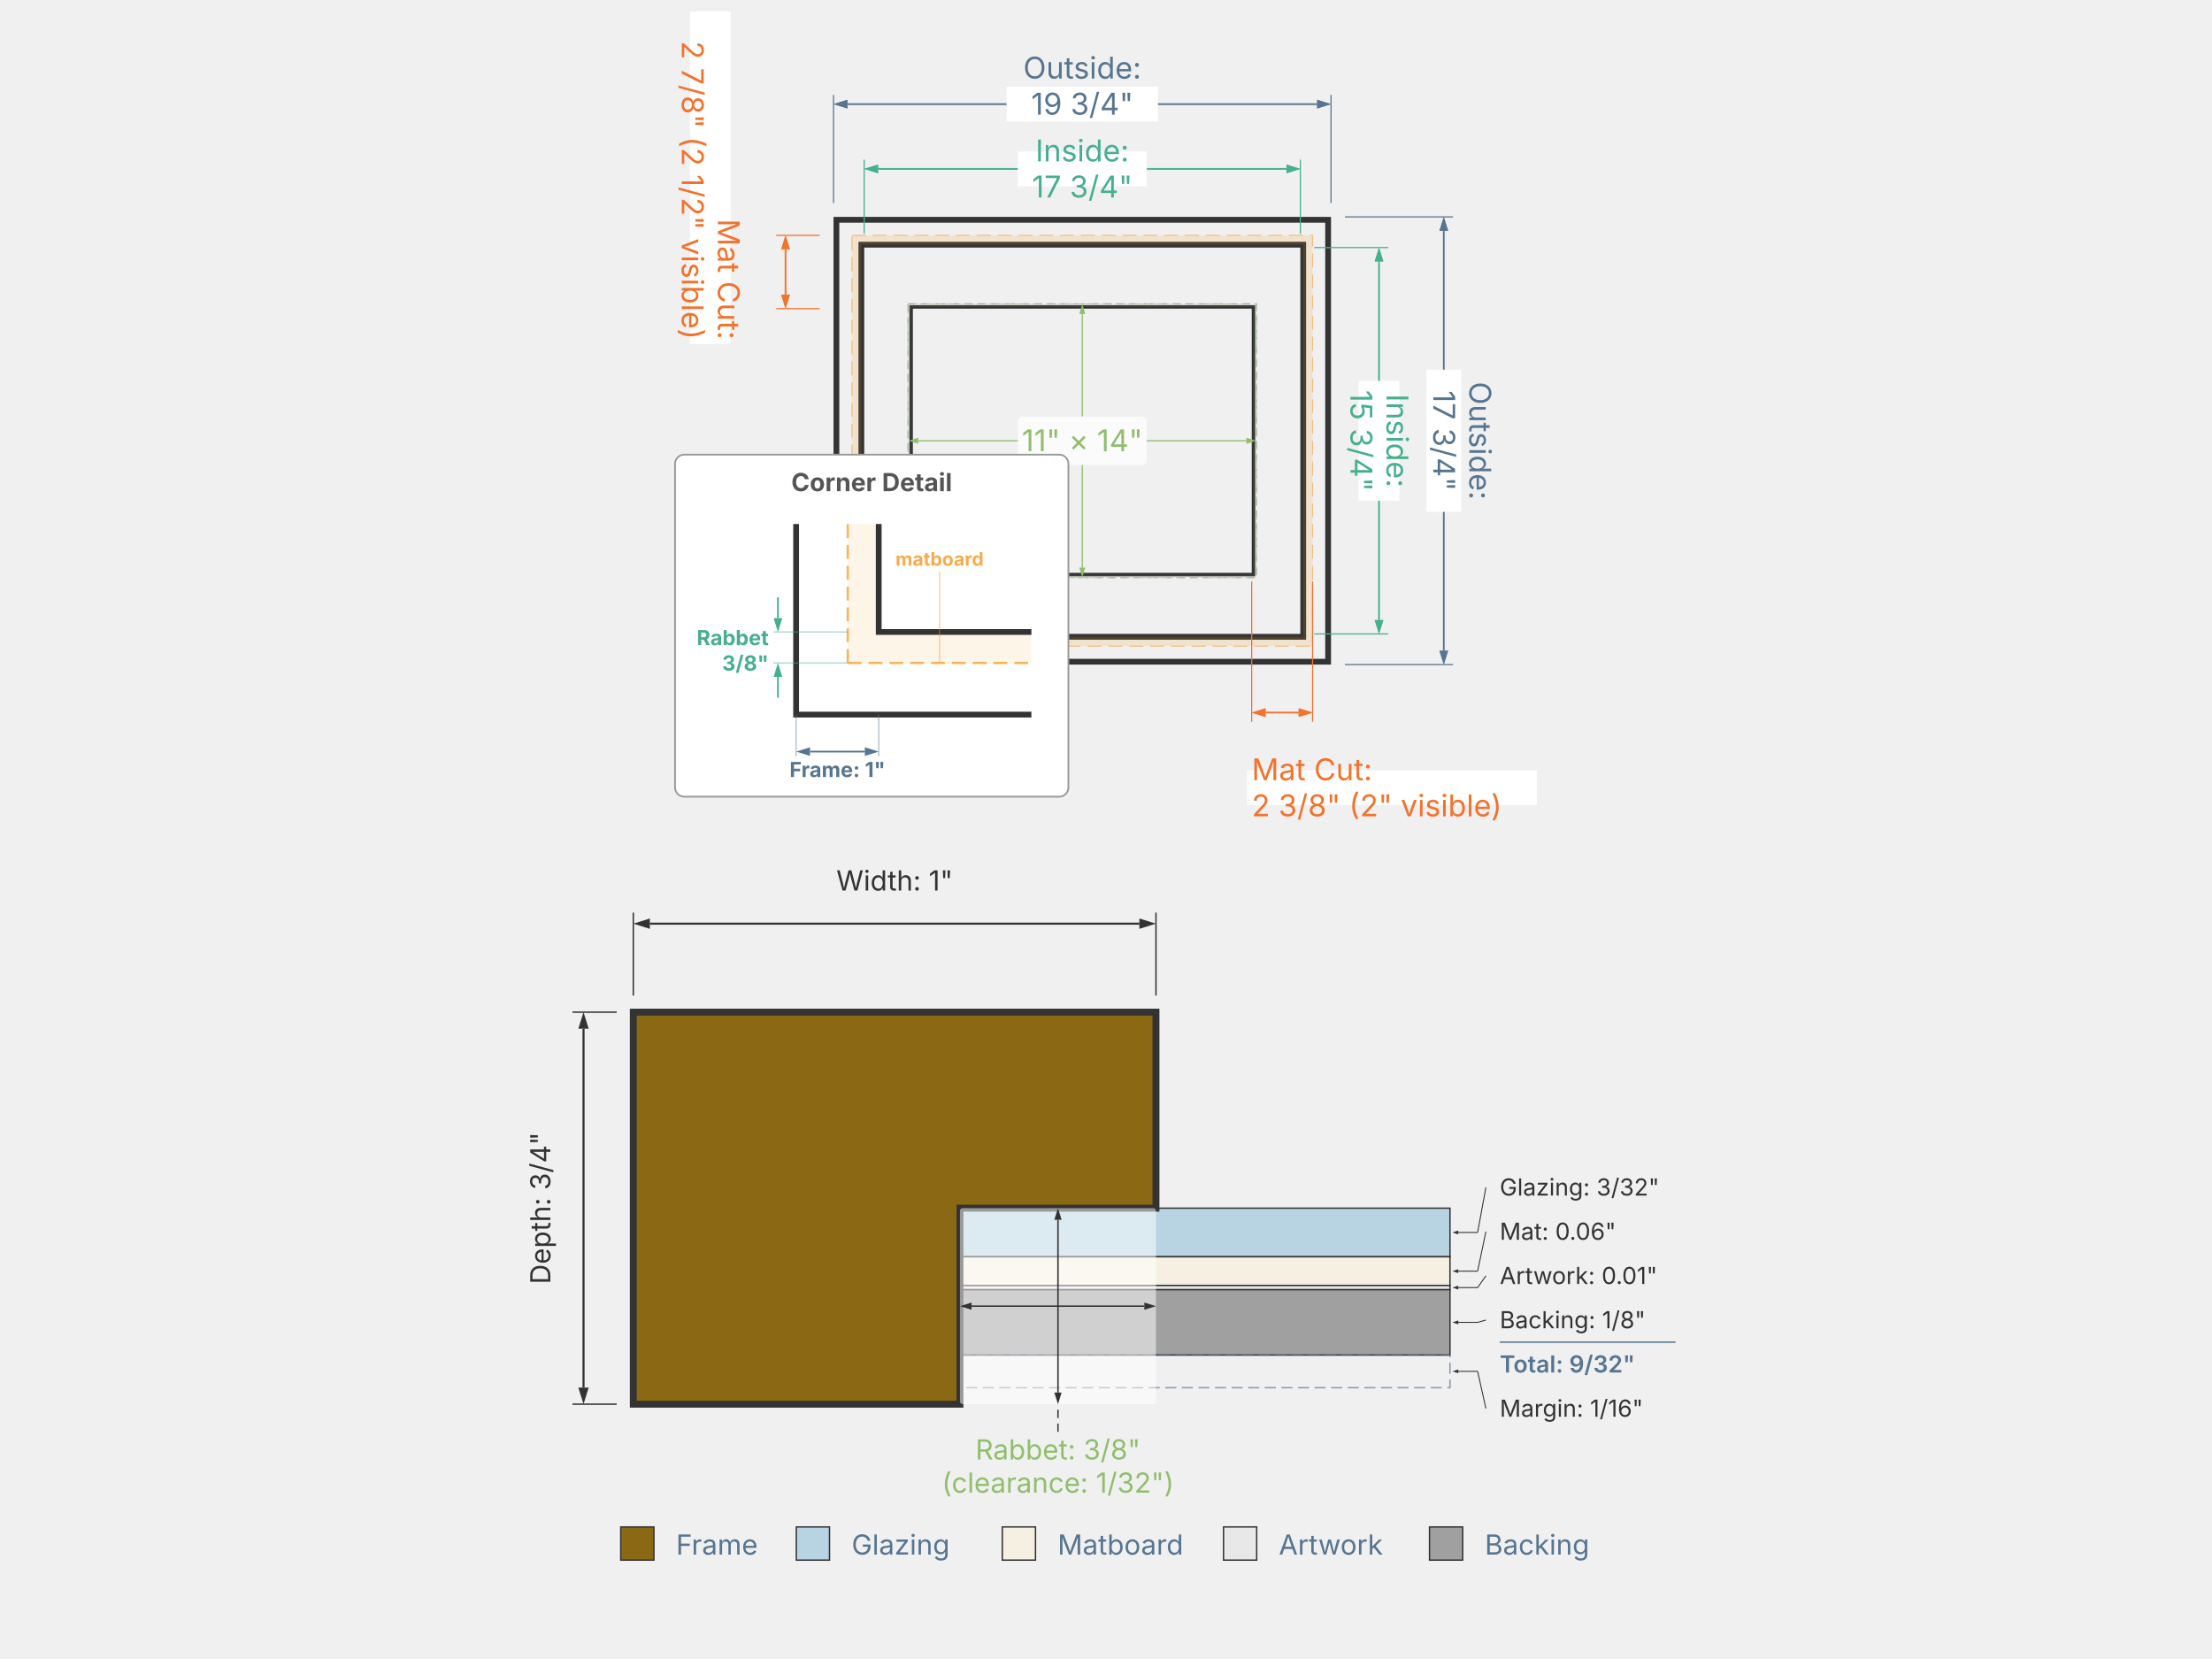
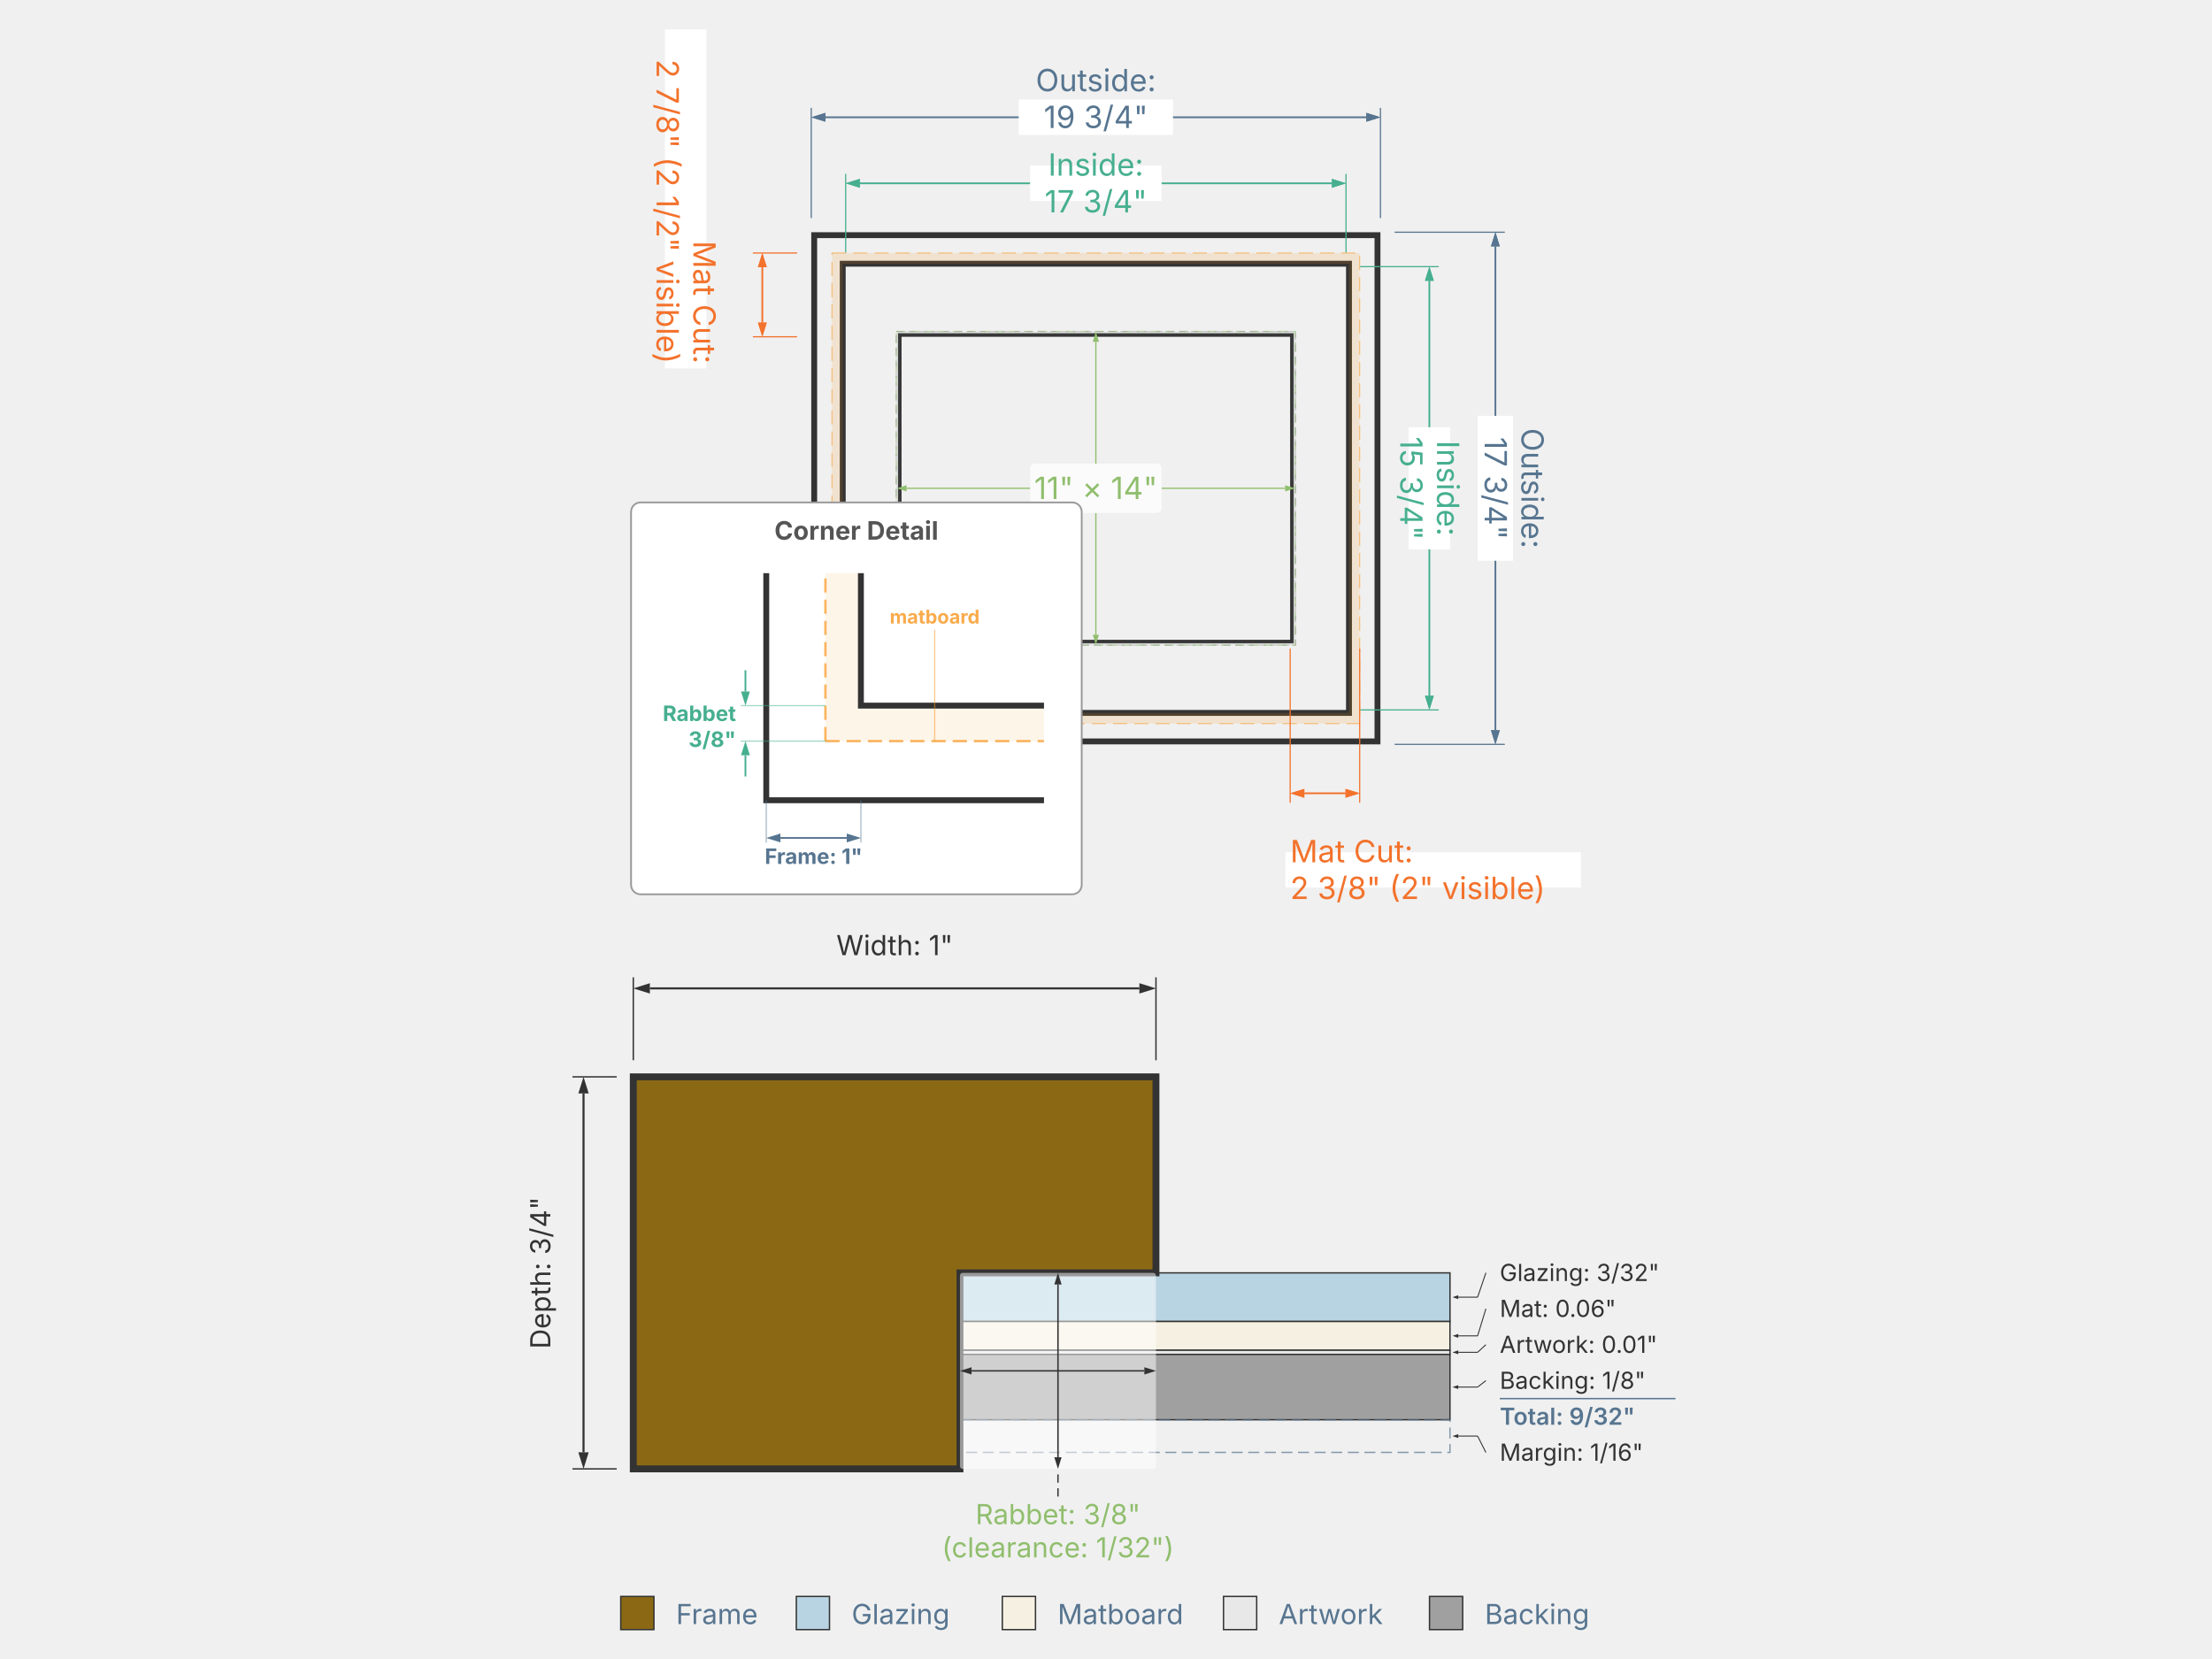
<svg xmlns="http://www.w3.org/2000/svg" viewBox="0 0 800.00 600.00">
-   <g id="plan-view" transform="translate(56.82, 20.10) scale(0.8365)">
+   <g id="plan-view" transform="translate(55.25, 24.51) scale(0.8527)">
    <g id="geometry">
-       <rect x="293.70" y="71.00" width="212.59" height="191.06" stroke="#333333" stroke-width="2.5" fill="none" />
-       <rect x="304.47" y="81.76" width="191.06" height="169.54" stroke="#333333" stroke-width="2.5" fill="none" />
-       <rect x="326.00" y="108.67" width="148.01" height="115.72" stroke="#333333" stroke-width="1.5" fill="none" />
-       <rect x="324.65" y="107.33" width="150.70" height="118.41" stroke="#90be6d" stroke-width="0.5" stroke-dasharray="4,2" fill="none" opacity="0.6" />
+       <rect x="280.54" y="71.00" width="238.91" height="214.72" stroke="#333333" stroke-width="2.5" fill="none" />
+       <rect x="292.64" y="83.10" width="214.72" height="190.53" stroke="#333333" stroke-width="2.5" fill="none" />
+       <rect x="316.83" y="113.34" width="166.33" height="130.04" stroke="#333333" stroke-width="1.5" fill="none" />
+       <rect x="315.32" y="111.83" width="169.36" height="133.07" stroke="#90be6d" stroke-width="0.5" stroke-dasharray="4,2" fill="none" opacity="0.6" />
    </g>
    <g id="rabbet-overlap">
-       <path d="M300.43,77.73 h199.14 v177.61 h-199.14 Z M304.47,81.76 v169.54 h191.06 v-169.54 Z" fill="#f8961e" fill-opacity="0.15" fill-rule="evenodd" stroke="none" />
+       <path d="M288.10,78.56 h223.79 v199.60 h-223.79 Z M292.64,83.10 v190.53 h214.72 v-190.53 Z" fill="#f8961e" fill-opacity="0.15" fill-rule="evenodd" stroke="none" />
    </g>
    <g id="content-boundary">
-       <rect x="300.43" y="77.73" width="199.14" height="177.61" stroke="#f8961e" stroke-width="0.5" stroke-dasharray="6,3" fill="none" opacity="0.5" />
+       <rect x="288.10" y="78.56" width="223.79" height="199.60" stroke="#f8961e" stroke-width="0.5" stroke-dasharray="6,3" fill="none" opacity="0.5" />
    </g>
    <g id="mat-overlap">
-       <path d="M324.65,107.33 h150.70 v118.41 h-150.70 Z M326.00,108.67 v115.72 h148.01 v-115.72 Z" fill="#888888" fill-opacity="0.12" fill-rule="evenodd" stroke="none" />
-       <rect x="324.65" y="107.33" width="150.70" height="118.41" fill="none" stroke="#888888" stroke-width="0.40" stroke-dasharray="3,2" stroke-opacity="0.4" />
+       <path d="M315.32,111.83 h169.36 v133.07 h-169.36 Z M316.83,113.34 v130.04 h166.33 v-130.04 Z" fill="#888888" fill-opacity="0.12" fill-rule="evenodd" stroke="none" />
+       <rect x="315.32" y="111.83" width="169.36" height="133.07" fill="none" stroke="#888888" stroke-width="0.40" stroke-dasharray="3,2" stroke-opacity="0.4" />
    </g>
    <g id="dimensions">
      <g class="dimension">
-         <line x1="305.72" y1="77.01" x2="305.72" y2="45.00" stroke="#46af8f" stroke-width="0.5" />
-         <line x1="494.28" y1="77.01" x2="494.28" y2="45.00" stroke="#46af8f" stroke-width="0.5" />
-         <polygon points="305.72,49.00 311.72,50.88 311.72,47.12" fill="#46af8f" data-arrow="true" />
-         <line x1="311.72" y1="49.00" x2="488.28" y2="49.00" stroke="#46af8f" stroke-width="0.75" />
-         <polygon points="494.28,49.00 488.28,47.12 488.28,50.88" fill="#46af8f" data-arrow="true" />
+         <line x1="293.89" y1="78.35" x2="293.89" y2="45.00" stroke="#46af8f" stroke-width="0.5" />
+         <line x1="506.11" y1="78.35" x2="506.11" y2="45.00" stroke="#46af8f" stroke-width="0.5" />
+         <polygon points="293.89,49.00 299.89,50.88 299.89,47.12" fill="#46af8f" data-arrow="true" />
+         <line x1="299.89" y1="49.00" x2="500.11" y2="49.00" stroke="#46af8f" stroke-width="0.75" />
+         <polygon points="506.11,49.00 500.11,47.12 500.11,50.88" fill="#46af8f" data-arrow="true" />
        <rect x="372.10" y="41.50" width="55.80" height="15.00" fill="#FFFFFF" stroke="none" />
-         <polygon points="305.72,49.00 311.72,50.88 311.72,47.12" fill="#46af8f" data-arrow="true" />
-         <polygon points="494.28,49.00 488.28,47.12 488.28,50.88" fill="#46af8f" data-arrow="true" />
-       </g>
-       <g class="dimension">
-         <line x1="292.45" y1="63.75" x2="292.45" y2="17.00" stroke="#577590" stroke-width="0.5" />
-         <line x1="507.55" y1="63.75" x2="507.55" y2="17.00" stroke="#577590" stroke-width="0.5" />
-         <polygon points="292.45,21.00 298.45,22.88 298.45,19.12" fill="#577590" data-arrow="true" />
-         <line x1="298.45" y1="21.00" x2="501.55" y2="21.00" stroke="#577590" stroke-width="0.75" />
-         <polygon points="507.55,21.00 501.55,19.12 501.55,22.88" fill="#577590" data-arrow="true" />
+         <polygon points="293.89,49.00 299.89,50.88 299.89,47.12" fill="#46af8f" data-arrow="true" />
+         <polygon points="506.11,49.00 500.11,47.12 500.11,50.88" fill="#46af8f" data-arrow="true" />
+       </g>
+       <g class="dimension">
+         <line x1="279.29" y1="63.75" x2="279.29" y2="17.00" stroke="#577590" stroke-width="0.5" />
+         <line x1="520.71" y1="63.75" x2="520.71" y2="17.00" stroke="#577590" stroke-width="0.5" />
+         <polygon points="279.29,21.00 285.29,22.88 285.29,19.12" fill="#577590" data-arrow="true" />
+         <line x1="285.29" y1="21.00" x2="514.71" y2="21.00" stroke="#577590" stroke-width="0.75" />
+         <polygon points="520.71,21.00 514.71,19.12 514.71,22.88" fill="#577590" data-arrow="true" />
        <rect x="367.28" y="13.50" width="65.44" height="15.00" fill="#FFFFFF" stroke="none" />
-         <polygon points="292.45,21.00 298.45,22.88 298.45,19.12" fill="#577590" data-arrow="true" />
-         <polygon points="507.55,21.00 501.55,19.12 501.55,22.88" fill="#577590" data-arrow="true" />
-       </g>
-       <g class="dimension">
-         <line x1="500.28" y1="83.01" x2="532.30" y2="83.01" stroke="#46af8f" stroke-width="0.5" />
-         <line x1="500.28" y1="250.05" x2="532.30" y2="250.05" stroke="#46af8f" stroke-width="0.5" />
-         <polygon points="528.30,83.01 526.42,89.01 530.17,89.01" fill="#46af8f" data-arrow="true" />
-         <line x1="528.30" y1="89.01" x2="528.30" y2="244.05" stroke="#46af8f" stroke-width="0.75" />
-         <polygon points="528.30,250.05 530.17,244.05 526.42,244.05" fill="#46af8f" data-arrow="true" />
-         <rect x="519.50" y="140.63" width="17.60" height="51.80" fill="#FFFFFF" stroke="none" />
-         <polygon points="528.30,83.01 526.42,89.01 530.17,89.01" fill="#46af8f" data-arrow="true" />
-         <polygon points="528.30,250.05 530.17,244.05 526.42,244.05" fill="#46af8f" data-arrow="true" />
-       </g>
-       <g class="dimension">
-         <line x1="513.55" y1="69.75" x2="560.30" y2="69.75" stroke="#577590" stroke-width="0.5" />
-         <line x1="513.55" y1="263.31" x2="560.30" y2="263.31" stroke="#577590" stroke-width="0.5" />
-         <polygon points="556.30,69.75 554.42,75.75 558.17,75.75" fill="#577590" data-arrow="true" />
-         <line x1="556.30" y1="75.75" x2="556.30" y2="257.31" stroke="#577590" stroke-width="0.75" />
-         <polygon points="556.30,263.31 558.17,257.31 554.42,257.31" fill="#577590" data-arrow="true" />
-         <rect x="548.80" y="135.81" width="15.00" height="61.44" fill="#FFFFFF" stroke="none" />
-         <polygon points="556.30,69.75 554.42,75.75 558.17,75.75" fill="#577590" data-arrow="true" />
-         <polygon points="556.30,263.31 558.17,257.31 554.42,257.31" fill="#577590" data-arrow="true" />
+         <polygon points="279.29,21.00 285.29,22.88 285.29,19.12" fill="#577590" data-arrow="true" />
+         <polygon points="520.71,21.00 514.71,19.12 514.71,22.88" fill="#577590" data-arrow="true" />
+       </g>
+       <g class="dimension">
+         <line x1="512.11" y1="84.35" x2="545.46" y2="84.35" stroke="#46af8f" stroke-width="0.5" />
+         <line x1="512.11" y1="272.37" x2="545.46" y2="272.37" stroke="#46af8f" stroke-width="0.5" />
+         <polygon points="541.46,84.35 539.58,90.35 543.33,90.35" fill="#46af8f" data-arrow="true" />
+         <line x1="541.46" y1="90.35" x2="541.46" y2="266.37" stroke="#46af8f" stroke-width="0.75" />
+         <polygon points="541.46,272.37 543.33,266.37 539.58,266.37" fill="#46af8f" data-arrow="true" />
+         <rect x="532.66" y="152.46" width="17.60" height="51.80" fill="#FFFFFF" stroke="none" />
+         <polygon points="541.46,84.35 539.58,90.35 543.33,90.35" fill="#46af8f" data-arrow="true" />
+         <polygon points="541.46,272.37 543.33,266.37 539.58,266.37" fill="#46af8f" data-arrow="true" />
+       </g>
+       <g class="dimension">
+         <line x1="526.71" y1="69.75" x2="573.46" y2="69.75" stroke="#577590" stroke-width="0.5" />
+         <line x1="526.71" y1="286.97" x2="573.46" y2="286.97" stroke="#577590" stroke-width="0.5" />
+         <polygon points="569.46,69.75 567.58,75.75 571.33,75.75" fill="#577590" data-arrow="true" />
+         <line x1="569.46" y1="75.75" x2="569.46" y2="280.97" stroke="#577590" stroke-width="0.75" />
+         <polygon points="569.46,286.97 571.33,280.97 567.58,280.97" fill="#577590" data-arrow="true" />
+         <rect x="561.96" y="147.64" width="15.00" height="61.44" fill="#FFFFFF" stroke="none" />
+         <polygon points="569.46,69.75 567.58,75.75 571.33,75.75" fill="#577590" data-arrow="true" />
+         <polygon points="569.46,286.97 571.33,280.97 567.58,280.97" fill="#577590" data-arrow="true" />
      </g>
      <text transform="translate(400.00, 45.75)" fill="#46af8f" font-family="Inter, system-ui, -apple-system, sans-serif" font-size="13px" text-anchor="middle">Inside:</text>
      <text transform="translate(400.00, 61.35)" fill="#46af8f" font-family="Inter, system-ui, -apple-system, sans-serif" font-size="13px" text-anchor="middle">17 3/4"</text>
      <text transform="translate(400.00, 9.95)" fill="#577590" font-family="Inter, system-ui, -apple-system, sans-serif" font-size="13px" text-anchor="middle">Outside:</text>
      <text transform="translate(400.00, 25.55)" fill="#577590" font-family="Inter, system-ui, -apple-system, sans-serif" font-size="13px" text-anchor="middle">19 3/4"</text>
-       <text transform="rotate(90 536.10 166.53)" x="536.10" y="171.08" fill="#46af8f" font-family="Inter, system-ui, -apple-system, sans-serif" font-size="13px" text-anchor="middle">Inside:</text>
-       <text transform="rotate(90 520.50 166.53)" x="520.50" y="171.08" fill="#46af8f" font-family="Inter, system-ui, -apple-system, sans-serif" font-size="13px" text-anchor="middle">15 3/4"</text>
-       <text transform="rotate(90 571.90 166.53)" x="571.90" y="171.08" fill="#577590" font-family="Inter, system-ui, -apple-system, sans-serif" font-size="13px" text-anchor="middle">Outside:</text>
-       <text transform="rotate(90 556.30 166.53)" x="556.30" y="171.08" fill="#577590" font-family="Inter, system-ui, -apple-system, sans-serif" font-size="13px" text-anchor="middle">17 3/4"</text>
+       <text transform="rotate(90 549.26 178.36)" x="549.26" y="182.91" fill="#46af8f" font-family="Inter, system-ui, -apple-system, sans-serif" font-size="13px" text-anchor="middle">Inside:</text>
+       <text transform="rotate(90 533.66 178.36)" x="533.66" y="182.91" fill="#46af8f" font-family="Inter, system-ui, -apple-system, sans-serif" font-size="13px" text-anchor="middle">15 3/4"</text>
+       <text transform="rotate(90 585.06 178.36)" x="585.06" y="182.91" fill="#577590" font-family="Inter, system-ui, -apple-system, sans-serif" font-size="13px" text-anchor="middle">Outside:</text>
+       <text transform="rotate(90 569.46 178.36)" x="569.46" y="182.91" fill="#577590" font-family="Inter, system-ui, -apple-system, sans-serif" font-size="13px" text-anchor="middle">17 3/4"</text>
    </g>
    <g id="artwork-indicator">
-       <polygon points="324.85,166.53 329.05,167.84 329.05,165.22" fill="#90be6d" data-arrow="true" />
-       <line x1="329.05" y1="166.53" x2="372.16" y2="166.53" stroke="#90be6d" stroke-width="0.525" />
-       <line x1="427.84" y1="166.53" x2="470.95" y2="166.53" stroke="#90be6d" stroke-width="0.525" />
-       <polygon points="475.15,166.53 470.95,165.22 470.95,167.84" fill="#90be6d" data-arrow="true" />
-       <polygon points="400.00,107.53 398.69,111.73 401.31,111.73" fill="#90be6d" data-arrow="true" />
-       <line x1="400.00" y1="111.73" x2="400.00" y2="156.08" stroke="#90be6d" stroke-width="0.525" />
-       <line x1="400.00" y1="176.98" x2="400.00" y2="221.34" stroke="#90be6d" stroke-width="0.525" />
-       <polygon points="400.00,225.54 401.31,221.34 398.69,221.34" fill="#90be6d" data-arrow="true" />
-       <rect x="372.16" y="156.08" width="55.69" height="20.90" fill="#FFFFFF" fill-opacity="0.75" stroke="none" rx="2" />
-       <text transform="translate(400.00, 171.08)" fill="#90be6d" font-family="Inter, system-ui, -apple-system, sans-serif" font-size="13.00px" text-anchor="middle">11" × 14"</text>
+       <polygon points="315.52,178.36 319.72,179.67 319.72,177.05" fill="#90be6d" data-arrow="true" />
+       <line x1="319.72" y1="178.36" x2="372.16" y2="178.36" stroke="#90be6d" stroke-width="0.525" />
+       <line x1="427.84" y1="178.36" x2="480.28" y2="178.36" stroke="#90be6d" stroke-width="0.525" />
+       <polygon points="484.48,178.36 480.28,177.05 480.28,179.67" fill="#90be6d" data-arrow="true" />
+       <polygon points="400.00,112.03 398.69,116.23 401.31,116.23" fill="#90be6d" data-arrow="true" />
+       <line x1="400.00" y1="116.23" x2="400.00" y2="167.91" stroke="#90be6d" stroke-width="0.525" />
+       <line x1="400.00" y1="188.81" x2="400.00" y2="240.49" stroke="#90be6d" stroke-width="0.525" />
+       <polygon points="400.00,244.69 401.31,240.49 398.69,240.49" fill="#90be6d" data-arrow="true" />
+       <rect x="372.16" y="167.91" width="55.69" height="20.90" fill="#FFFFFF" fill-opacity="0.75" stroke="none" rx="2" />
+       <text transform="translate(400.00, 182.91)" fill="#90be6d" font-family="Inter, system-ui, -apple-system, sans-serif" font-size="13.00px" text-anchor="middle">11" × 14"</text>
    </g>
    <g id="mat-cut-geom">
      <g class="dimension">
-         <line x1="473.25" y1="227.39" x2="473.25" y2="288.06" stroke="#f3722c" stroke-width="0.5" />
-         <line x1="499.57" y1="227.39" x2="499.57" y2="288.06" stroke="#f3722c" stroke-width="0.5" />
-         <polygon points="473.25,284.06 479.25,285.94 479.25,282.19" fill="#f3722c" data-arrow="true" />
-         <line x1="479.25" y1="284.06" x2="493.57" y2="284.06" stroke="#f3722c" stroke-width="0.75" />
-         <polygon points="499.57,284.06 493.57,282.19 493.57,285.94" fill="#f3722c" data-arrow="true" />
-         <rect x="471.25" y="309.06" width="125.30" height="15.00" fill="#FFFFFF" stroke="none" />
-         <polygon points="473.25,284.06 479.25,285.94 479.25,282.19" fill="#f3722c" data-arrow="true" />
-         <polygon points="499.57,284.06 493.57,282.19 493.57,285.94" fill="#f3722c" data-arrow="true" />
-       </g>
-       <g class="dimension">
-         <line x1="286.45" y1="77.73" x2="267.70" y2="77.73" stroke="#f3722c" stroke-width="0.5" />
-         <line x1="286.45" y1="109.42" x2="267.70" y2="109.42" stroke="#f3722c" stroke-width="0.5" />
-         <polygon points="271.70,77.73 269.83,83.73 273.58,83.73" fill="#f3722c" data-arrow="true" />
-         <line x1="271.70" y1="83.73" x2="271.70" y2="103.42" stroke="#f3722c" stroke-width="0.75" />
-         <polygon points="271.70,109.42 273.58,103.42 269.83,103.42" fill="#f3722c" data-arrow="true" />
-         <rect x="230.40" y="-19.03" width="17.60" height="143.79" fill="#FFFFFF" stroke="none" />
-         <polygon points="271.70,77.73 269.83,83.73 273.58,83.73" fill="#f3722c" data-arrow="true" />
-         <polygon points="271.70,109.42 273.58,103.42 269.83,103.42" fill="#f3722c" data-arrow="true" />
+         <line x1="482.42" y1="246.38" x2="482.42" y2="311.72" stroke="#f3722c" stroke-width="0.5" />
+         <line x1="511.90" y1="246.38" x2="511.90" y2="311.72" stroke="#f3722c" stroke-width="0.5" />
+         <polygon points="482.42,307.72 488.42,309.60 488.42,305.85" fill="#f3722c" data-arrow="true" />
+         <line x1="488.42" y1="307.72" x2="505.90" y2="307.72" stroke="#f3722c" stroke-width="0.75" />
+         <polygon points="511.90,307.72 505.90,305.85 505.90,309.60" fill="#f3722c" data-arrow="true" />
+         <rect x="480.42" y="332.72" width="125.30" height="15.00" fill="#FFFFFF" stroke="none" />
+         <polygon points="482.42,307.72 488.42,309.60 488.42,305.85" fill="#f3722c" data-arrow="true" />
+         <polygon points="511.90,307.72 505.90,305.85 505.90,309.60" fill="#f3722c" data-arrow="true" />
+       </g>
+       <g class="dimension">
+         <line x1="273.29" y1="78.56" x2="254.54" y2="78.56" stroke="#f3722c" stroke-width="0.5" />
+         <line x1="273.29" y1="114.09" x2="254.54" y2="114.09" stroke="#f3722c" stroke-width="0.5" />
+         <polygon points="258.54,78.56 256.67,84.56 260.42,84.56" fill="#f3722c" data-arrow="true" />
+         <line x1="258.54" y1="84.56" x2="258.54" y2="108.09" stroke="#f3722c" stroke-width="0.75" />
+         <polygon points="258.54,114.09 260.42,108.09 256.67,108.09" fill="#f3722c" data-arrow="true" />
+         <rect x="217.24" y="-16.28" width="17.60" height="143.79" fill="#FFFFFF" stroke="none" />
+         <polygon points="258.54,78.56 256.67,84.56 260.42,84.56" fill="#f3722c" data-arrow="true" />
+         <polygon points="258.54,114.09 260.42,108.09 256.67,108.09" fill="#f3722c" data-arrow="true" />
      </g>
    </g>
    <g id="corner-detail">
      <defs>
        <clipPath id="corner-detail-clip">
-           <rect x="227.93" y="196.53" width="162.07" height="119.89" />
+           <rect x="206.87" y="208.36" width="183.13" height="138.20" />
        </clipPath>
      </defs>
-       <rect x="223.93" y="172.53" width="170.07" height="147.89" fill="#FFFFFF" stroke="#999" stroke-width="0.75" rx="4" />
-       <text transform="translate(308.96, 188.33)" fill="#555" font-family="Inter, system-ui, -apple-system, sans-serif" font-size="10.8" font-weight="bold" text-anchor="middle">Corner Detail</text>
+       <rect x="202.87" y="184.36" width="191.13" height="166.20" fill="#FFFFFF" stroke="#999" stroke-width="0.75" rx="4" />
+       <text transform="translate(298.43, 200.16)" fill="#555" font-family="Inter, system-ui, -apple-system, sans-serif" font-size="10.8" font-weight="bold" text-anchor="middle">Corner Detail</text>
      <g clip-path="url(#corner-detail-clip)">
-         <path d="M298.60,202.53 V262.61 H378.00 V249.21 H311.99 V202.53 H298.60 Z" fill="#f8961e" fill-opacity="0.10" stroke="none" />
-         <line x1="298.60" y1="262.61" x2="378.00" y2="262.61" stroke="#f8961e" stroke-width="1" stroke-dasharray="6,3" opacity="0.7" />
-         <line x1="298.60" y1="262.61" x2="298.60" y2="202.53" stroke="#f8961e" stroke-width="1" stroke-dasharray="6,3" opacity="0.7" />
-         <polyline points="276.28,202.53 276.28,284.93 378.00,284.93" fill="none" stroke="#333333" stroke-width="2.5" stroke-linejoin="miter" />
-         <polyline points="311.99,202.53 311.99,249.21 378.00,249.21" fill="none" stroke="#333333" stroke-width="2.5" stroke-linejoin="miter" />
+         <path d="M285.29,214.36 V285.59 H378.00 V270.54 H300.35 V214.36 H285.29 Z" fill="#f8961e" fill-opacity="0.10" stroke="none" />
+         <line x1="285.29" y1="285.59" x2="378.00" y2="285.59" stroke="#f8961e" stroke-width="1" stroke-dasharray="6,3" opacity="0.7" />
+         <line x1="285.29" y1="285.59" x2="285.29" y2="214.36" stroke="#f8961e" stroke-width="1" stroke-dasharray="6,3" opacity="0.7" />
+         <polyline points="260.21,214.36 260.21,310.67 378.00,310.67" fill="none" stroke="#333333" stroke-width="2.5" stroke-linejoin="miter" />
+         <polyline points="300.35,214.36 300.35,270.54 378.00,270.54" fill="none" stroke="#333333" stroke-width="2.5" stroke-linejoin="miter" />
      </g>
      <defs>
        <clipPath id="corner-detail-annot-clip">
-           <rect x="225.93" y="174.53" width="166.07" height="143.89" />
+           <rect x="204.87" y="186.36" width="187.13" height="162.20" />
        </clipPath>
      </defs>
      <g clip-path="url(#corner-detail-annot-clip)">
-         <line x1="276.28" y1="284.93" x2="276.28" y2="302.93" stroke="#577590" stroke-width="0.5" opacity="0.5" />
-         <line x1="311.99" y1="284.93" x2="311.99" y2="302.93" stroke="#577590" stroke-width="0.5" opacity="0.5" />
-         <polygon points="276.28,300.93 282.28,302.80 282.28,299.05" fill="#577590" data-arrow="true" />
-         <line x1="282.28" y1="300.93" x2="305.99" y2="300.93" stroke="#577590" stroke-width="0.75" />
-         <polygon points="311.99,300.93 305.99,299.05 305.99,302.80" fill="#577590" data-arrow="true" />
-         <text transform="translate(294.14, 311.93)" font-family="Inter, system-ui, -apple-system, sans-serif" font-size="9.0px" fill="#577590" font-weight="bold" text-anchor="middle">Frame: 1"</text>
-         <line x1="298.60" y1="249.21" x2="266.42" y2="249.21" stroke="#46af8f" stroke-width="0.5" opacity="0.5" />
-         <line x1="298.60" y1="262.61" x2="266.42" y2="262.61" stroke="#46af8f" stroke-width="0.5" opacity="0.5" />
-         <line x1="268.42" y1="234.21" x2="268.42" y2="243.21" stroke="#46af8f" stroke-width="0.75" />
-         <polygon points="268.42,249.21 270.30,243.21 266.55,243.21" fill="#46af8f" data-arrow="true" />
-         <line x1="268.42" y1="277.61" x2="268.42" y2="268.61" stroke="#46af8f" stroke-width="0.75" />
-         <polygon points="268.42,262.61 266.55,268.61 270.30,268.61" fill="#46af8f" data-arrow="true" />
-         <text transform="translate(264.42, 254.91)" font-family="Inter, system-ui, -apple-system, sans-serif" font-size="9.0px" fill="#46af8f" text-anchor="end" font-weight="bold">Rabbet</text>
-         <text transform="translate(264.42, 265.91)" font-family="Inter, system-ui, -apple-system, sans-serif" font-size="9.0px" fill="#46af8f" text-anchor="end" font-weight="bold">3/8"</text>
-         <line x1="338.30" y1="262.61" x2="338.30" y2="221.77" stroke="#f8961e" stroke-width="0.5" opacity="0.5" />
-         <rect x="316.69" y="213.48" width="43.21" height="9.72" fill="#FFFFFF" stroke="none" rx="1" />
-         <text transform="translate(338.30, 220.55)" fill="#f8961e" font-family="Inter, system-ui, -apple-system, sans-serif" font-size="8.1" text-anchor="middle" font-weight="bold" opacity="0.8">matboard</text>
+         <line x1="260.21" y1="310.67" x2="260.21" y2="328.67" stroke="#577590" stroke-width="0.5" opacity="0.5" />
+         <line x1="300.35" y1="310.67" x2="300.35" y2="328.67" stroke="#577590" stroke-width="0.5" opacity="0.5" />
+         <polygon points="260.21,326.67 266.21,328.55 266.21,324.80" fill="#577590" data-arrow="true" />
+         <line x1="266.21" y1="326.67" x2="294.35" y2="326.67" stroke="#577590" stroke-width="0.75" />
+         <polygon points="300.35,326.67 294.35,324.80 294.35,328.55" fill="#577590" data-arrow="true" />
+         <text transform="translate(280.28, 337.67)" font-family="Inter, system-ui, -apple-system, sans-serif" font-size="9.0px" fill="#577590" font-weight="bold" text-anchor="middle">Frame: 1"</text>
+         <line x1="285.29" y1="270.54" x2="249.38" y2="270.54" stroke="#46af8f" stroke-width="0.5" opacity="0.5" />
+         <line x1="285.29" y1="285.59" x2="249.38" y2="285.59" stroke="#46af8f" stroke-width="0.5" opacity="0.5" />
+         <line x1="251.38" y1="255.54" x2="251.38" y2="264.54" stroke="#46af8f" stroke-width="0.75" />
+         <polygon points="251.38,270.54 253.25,264.54 249.50,264.54" fill="#46af8f" data-arrow="true" />
+         <line x1="251.38" y1="300.59" x2="251.38" y2="291.59" stroke="#46af8f" stroke-width="0.75" />
+         <polygon points="251.38,285.59 249.50,291.59 253.25,291.59" fill="#46af8f" data-arrow="true" />
+         <text transform="translate(247.38, 277.06)" font-family="Inter, system-ui, -apple-system, sans-serif" font-size="9.0px" fill="#46af8f" text-anchor="end" font-weight="bold">Rabbet</text>
+         <text transform="translate(247.38, 288.06)" font-family="Inter, system-ui, -apple-system, sans-serif" font-size="9.0px" fill="#46af8f" text-anchor="end" font-weight="bold">3/8"</text>
+         <line x1="331.65" y1="285.59" x2="331.65" y2="236.94" stroke="#f8961e" stroke-width="0.5" opacity="0.5" />
+         <rect x="310.04" y="228.65" width="43.21" height="9.72" fill="#FFFFFF" stroke="none" rx="1" />
+         <text transform="translate(331.65, 235.73)" fill="#f8961e" font-family="Inter, system-ui, -apple-system, sans-serif" font-size="8.1" text-anchor="middle" font-weight="bold" opacity="0.8">matboard</text>
      </g>
    </g>
    <g id="mat-cut-labels">
-       <text transform="translate(473.25, 313.31)" fill="#f3722c" font-family="Inter, system-ui, -apple-system, sans-serif" font-size="13px" text-anchor="start">Mat Cut:</text>
-       <text transform="translate(473.25, 328.91)" fill="#f3722c" font-family="Inter, system-ui, -apple-system, sans-serif" font-size="13px" text-anchor="start">2 3/8" (2" visible)</text>
-       <text transform="rotate(90 247.00 122.77)" x="247.00" y="127.32" fill="#f3722c" font-family="Inter, system-ui, -apple-system, sans-serif" font-size="13px" text-anchor="end">Mat Cut:</text>
-       <text transform="rotate(90 231.40 122.77)" x="231.40" y="127.32" fill="#f3722c" font-family="Inter, system-ui, -apple-system, sans-serif" font-size="13px" text-anchor="end">2 7/8" (2 1/2" visible)</text>
+       <text transform="translate(482.42, 336.97)" fill="#f3722c" font-family="Inter, system-ui, -apple-system, sans-serif" font-size="13px" text-anchor="start">Mat Cut:</text>
+       <text transform="translate(482.42, 352.57)" fill="#f3722c" font-family="Inter, system-ui, -apple-system, sans-serif" font-size="13px" text-anchor="start">2 3/8" (2" visible)</text>
+       <text transform="rotate(90 233.84 125.52)" x="233.84" y="130.07" fill="#f3722c" font-family="Inter, system-ui, -apple-system, sans-serif" font-size="13px" text-anchor="end">Mat Cut:</text>
+       <text transform="rotate(90 218.24 125.52)" x="218.24" y="130.07" fill="#f3722c" font-family="Inter, system-ui, -apple-system, sans-serif" font-size="13px" text-anchor="end">2 7/8" (2 1/2" visible)</text>
    </g>
  </g>
-   <g id="section-view" transform="translate(0.00, 308.18) scale(1)">
+   <g id="section-view" transform="translate(0.00, 181.05) scale(1)">
    <g id="section-content" transform="translate(0.00, 0)">
      <g id="section-geometry">
-         <rect x="347.18" y="128.77" width="177.22" height="17.58" stroke="#333333" stroke-width="0.5" fill="#B8D4E3" />
-         <rect x="347.18" y="146.35" width="177.22" height="10.40" stroke="#333333" stroke-width="0.5" fill="#F5F0E1" />
-         <rect x="347.18" y="156.74" width="177.22" height="1.51" stroke="#333333" stroke-width="0.5" fill="#E8E8E8" />
-         <rect x="347.18" y="158.26" width="177.22" height="23.63" stroke="#333333" stroke-width="0.5" fill="#A0A0A0" />
-         <rect x="347.18" y="181.89" width="177.22" height="11.81" stroke="#577590" stroke-width="0.5" stroke-dasharray="4,2" fill="none" opacity="0.7" />
-         <polygon points="229.04,57.88 418.07,57.88 418.07,128.77 347.18,128.77 347.18,199.66 229.04,199.66" stroke="#333333" stroke-width="2.5" fill="#8B6914" />
+         <rect x="347.18" y="279.30" width="177.22" height="17.58" stroke="#333333" stroke-width="0.5" fill="#B8D4E3" />
+         <rect x="347.18" y="296.88" width="177.22" height="10.40" stroke="#333333" stroke-width="0.5" fill="#F5F0E1" />
+         <rect x="347.18" y="307.28" width="177.22" height="1.51" stroke="#333333" stroke-width="0.5" fill="#E8E8E8" />
+         <rect x="347.18" y="308.79" width="177.22" height="23.63" stroke="#333333" stroke-width="0.5" fill="#A0A0A0" />
+         <rect x="347.18" y="332.42" width="177.22" height="11.81" stroke="#577590" stroke-width="0.5" stroke-dasharray="4,2" fill="none" opacity="0.7" />
+         <polygon points="229.04,208.41 418.07,208.41 418.07,279.30 347.18,279.30 347.18,350.19 229.04,350.19" stroke="#333333" stroke-width="2.5" fill="#8B6914" />
      </g>
      <g id="section-dimensions">
-         <line x1="223.04" y1="57.88" x2="207.04" y2="57.88" stroke="#333333" stroke-width="0.5" />
-         <line x1="223.04" y1="199.66" x2="207.04" y2="199.66" stroke="#333333" stroke-width="0.5" />
-         <polygon points="211.04,57.88 209.16,63.88 212.91,63.88" fill="#333333" data-arrow="true" />
-         <line x1="211.04" y1="63.88" x2="211.04" y2="193.66" stroke="#333333" stroke-width="0.75" />
-         <polygon points="211.04,199.66 212.91,193.66 209.16,193.66" fill="#333333" data-arrow="true" />
-         <text x="199.04" y="128.77" fill="#333333" font-family="Inter, system-ui, -apple-system, sans-serif" font-size="10px" text-anchor="middle" transform="rotate(-90 199.04 128.77)">Depth: 3/4"</text>
-         <line x1="229.04" y1="51.88" x2="229.04" y2="21.88" stroke="#333333" stroke-width="0.5" />
-         <line x1="418.07" y1="51.88" x2="418.07" y2="21.88" stroke="#333333" stroke-width="0.5" />
-         <polygon points="229.04,25.88 235.04,27.75 235.04,24.00" fill="#333333" data-arrow="true" />
-         <line x1="235.04" y1="25.88" x2="412.07" y2="25.88" stroke="#333333" stroke-width="0.75" />
-         <polygon points="418.07,25.88 412.07,24.00 412.07,27.75" fill="#333333" data-arrow="true" />
-         <text transform="translate(323.55, 13.88)" fill="#333333" font-family="Inter, system-ui, -apple-system, sans-serif" font-size="10px" text-anchor="middle">Width: 1"</text>
-         <rect x="347.18" y="128.77" width="70.89" height="70.89" fill="#FFFFFF" fill-opacity="0.5" stroke="none" rx="1" />
-         <polygon points="347.18,164.21 351.38,165.52 351.38,162.90" fill="#333333" data-arrow="true" />
-         <line x1="351.38" y1="164.21" x2="413.87" y2="164.21" stroke="#333333" stroke-width="0.525" />
-         <polygon points="418.07,164.21 413.87,162.90 413.87,165.52" fill="#333333" data-arrow="true" />
-         <polygon points="382.63,128.77 381.31,132.97 383.94,132.97" fill="#333333" data-arrow="true" />
-         <line x1="382.63" y1="132.97" x2="382.63" y2="195.46" stroke="#333333" stroke-width="0.525" />
-         <polygon points="382.63,199.66 383.94,195.46 381.31,195.46" fill="#333333" data-arrow="true" />
-         <polygon points="525.30,137.56 527.40,138.26 527.40,136.86" fill="#333333" data-arrow="true" />
-         <line x1="527.40" y1="137.56" x2="534.40" y2="137.56" stroke="#333333" stroke-width="0.35" />
-         <line x1="534.40" y1="137.56" x2="537.40" y2="121.23" stroke="#333333" stroke-width="0.35" />
-         <text transform="translate(542.40, 124.21)" fill="#333333" font-family="Inter, system-ui, -apple-system, sans-serif" font-size="8.5px">Glazing: 3/32"</text>
-         <polygon points="525.30,151.55 527.40,152.25 527.40,150.85" fill="#333333" data-arrow="true" />
-         <line x1="527.40" y1="151.55" x2="534.40" y2="151.55" stroke="#333333" stroke-width="0.35" />
-         <line x1="534.40" y1="151.55" x2="537.40" y2="137.23" stroke="#333333" stroke-width="0.35" />
-         <text transform="translate(542.40, 140.21)" fill="#333333" font-family="Inter, system-ui, -apple-system, sans-serif" font-size="8.5px">Mat: 0.06"</text>
-         <polygon points="525.30,157.50 527.40,158.20 527.40,156.80" fill="#333333" data-arrow="true" />
-         <line x1="527.40" y1="157.50" x2="534.40" y2="157.50" stroke="#333333" stroke-width="0.35" />
-         <line x1="534.40" y1="157.50" x2="537.40" y2="153.23" stroke="#333333" stroke-width="0.35" />
-         <text transform="translate(542.40, 156.21)" fill="#333333" font-family="Inter, system-ui, -apple-system, sans-serif" font-size="8.5px">Artwork: 0.01"</text>
-         <polygon points="525.30,170.07 527.40,170.77 527.40,169.37" fill="#333333" data-arrow="true" />
-         <line x1="527.40" y1="170.07" x2="534.40" y2="170.07" stroke="#333333" stroke-width="0.35" />
-         <line x1="534.40" y1="170.07" x2="537.40" y2="169.23" stroke="#333333" stroke-width="0.35" />
-         <text transform="translate(542.40, 172.21)" fill="#333333" font-family="Inter, system-ui, -apple-system, sans-serif" font-size="8.5px">Backing: 1/8"</text>
-         <line x1="542.40" y1="177.23" x2="605.96" y2="177.23" stroke="#577590" stroke-width="0.5" />
-         <text transform="translate(542.40, 188.21)" fill="#577590" font-family="Inter, system-ui, -apple-system, sans-serif" font-size="8.5px" font-weight="600">Total: 9/32"</text>
-         <polygon points="525.30,187.79 527.40,188.49 527.40,187.09" fill="#333333" data-arrow="true" />
-         <line x1="527.40" y1="187.79" x2="534.40" y2="187.79" stroke="#333333" stroke-width="0.35" />
-         <line x1="534.40" y1="187.79" x2="537.40" y2="201.23" stroke="#333333" stroke-width="0.35" />
-         <text transform="translate(542.40, 204.21)" fill="#333333" font-family="Inter, system-ui, -apple-system, sans-serif" font-size="8.5px">Margin: 1/16"</text>
-         <line x1="382.63" y1="201.66" x2="382.63" y2="209.66" stroke="#333333" stroke-width="0.5" stroke-dasharray="3,2" />
-         <text transform="translate(382.63, 219.66)" fill="#90be6d" font-family="Inter, system-ui, -apple-system, sans-serif" font-size="10px" text-anchor="middle">Rabbet: 3/8"</text>
-         <text transform="translate(382.63, 231.66)" fill="#90be6d" font-family="Inter, system-ui, -apple-system, sans-serif" font-size="10px" text-anchor="middle">(clearance: 1/32")</text>
+         <line x1="223.04" y1="208.41" x2="207.04" y2="208.41" stroke="#333333" stroke-width="0.5" />
+         <line x1="223.04" y1="350.19" x2="207.04" y2="350.19" stroke="#333333" stroke-width="0.5" />
+         <polygon points="211.04,208.41 209.16,214.41 212.91,214.41" fill="#333333" data-arrow="true" />
+         <line x1="211.04" y1="214.41" x2="211.04" y2="344.19" stroke="#333333" stroke-width="0.75" />
+         <polygon points="211.04,350.19 212.91,344.19 209.16,344.19" fill="#333333" data-arrow="true" />
+         <text x="199.04" y="279.30" fill="#333333" font-family="Inter, system-ui, -apple-system, sans-serif" font-size="10px" text-anchor="middle" transform="rotate(-90 199.04 279.30)">Depth: 3/4"</text>
+         <line x1="229.04" y1="202.41" x2="229.04" y2="172.41" stroke="#333333" stroke-width="0.5" />
+         <line x1="418.07" y1="202.41" x2="418.07" y2="172.41" stroke="#333333" stroke-width="0.5" />
+         <polygon points="229.04,176.41 235.04,178.29 235.04,174.54" fill="#333333" data-arrow="true" />
+         <line x1="235.04" y1="176.41" x2="412.07" y2="176.41" stroke="#333333" stroke-width="0.75" />
+         <polygon points="418.07,176.41 412.07,174.54 412.07,178.29" fill="#333333" data-arrow="true" />
+         <text transform="translate(323.55, 164.41)" fill="#333333" font-family="Inter, system-ui, -apple-system, sans-serif" font-size="10px" text-anchor="middle">Width: 1"</text>
+         <rect x="347.18" y="279.30" width="70.89" height="70.89" fill="#FFFFFF" fill-opacity="0.5" stroke="none" rx="1" />
+         <polygon points="347.18,314.74 351.38,316.06 351.38,313.43" fill="#333333" data-arrow="true" />
+         <line x1="351.38" y1="314.74" x2="413.87" y2="314.74" stroke="#333333" stroke-width="0.525" />
+         <polygon points="418.07,314.74 413.87,313.43 413.87,316.06" fill="#333333" data-arrow="true" />
+         <polygon points="382.63,279.30 381.31,283.50 383.94,283.50" fill="#333333" data-arrow="true" />
+         <line x1="382.63" y1="283.50" x2="382.63" y2="345.99" stroke="#333333" stroke-width="0.525" />
+         <polygon points="382.63,350.19 383.94,345.99 381.31,345.99" fill="#333333" data-arrow="true" />
+         <polygon points="525.30,288.09 527.40,288.79 527.40,287.39" fill="#333333" data-arrow="true" />
+         <line x1="527.40" y1="288.09" x2="534.40" y2="288.09" stroke="#333333" stroke-width="0.35" />
+         <line x1="534.40" y1="288.09" x2="537.40" y2="279.27" stroke="#333333" stroke-width="0.35" />
+         <text transform="translate(542.40, 282.24)" fill="#333333" font-family="Inter, system-ui, -apple-system, sans-serif" font-size="8.5px">Glazing: 3/32"</text>
+         <polygon points="525.30,302.08 527.40,302.78 527.40,301.38" fill="#333333" data-arrow="true" />
+         <line x1="527.40" y1="302.08" x2="534.40" y2="302.08" stroke="#333333" stroke-width="0.35" />
+         <line x1="534.40" y1="302.08" x2="537.40" y2="292.27" stroke="#333333" stroke-width="0.35" />
+         <text transform="translate(542.40, 295.24)" fill="#333333" font-family="Inter, system-ui, -apple-system, sans-serif" font-size="8.5px">Mat: 0.06"</text>
+         <polygon points="525.30,308.03 527.40,308.73 527.40,307.33" fill="#333333" data-arrow="true" />
+         <line x1="527.40" y1="308.03" x2="534.40" y2="308.03" stroke="#333333" stroke-width="0.35" />
+         <line x1="534.40" y1="308.03" x2="537.40" y2="305.27" stroke="#333333" stroke-width="0.35" />
+         <text transform="translate(542.40, 308.24)" fill="#333333" font-family="Inter, system-ui, -apple-system, sans-serif" font-size="8.5px">Artwork: 0.01"</text>
+         <polygon points="525.30,320.60 527.40,321.30 527.40,319.90" fill="#333333" data-arrow="true" />
+         <line x1="527.40" y1="320.60" x2="534.40" y2="320.60" stroke="#333333" stroke-width="0.35" />
+         <line x1="534.40" y1="320.60" x2="537.40" y2="318.27" stroke="#333333" stroke-width="0.35" />
+         <text transform="translate(542.40, 321.24)" fill="#333333" font-family="Inter, system-ui, -apple-system, sans-serif" font-size="8.5px">Backing: 1/8"</text>
+         <line x1="542.40" y1="324.77" x2="605.96" y2="324.77" stroke="#577590" stroke-width="0.5" />
+         <text transform="translate(542.40, 334.24)" fill="#577590" font-family="Inter, system-ui, -apple-system, sans-serif" font-size="8.5px" font-weight="600">Total: 9/32"</text>
+         <polygon points="525.30,338.33 527.40,339.03 527.40,337.63" fill="#333333" data-arrow="true" />
+         <line x1="527.40" y1="338.33" x2="534.40" y2="338.33" stroke="#333333" stroke-width="0.35" />
+         <line x1="534.40" y1="338.33" x2="537.40" y2="344.27" stroke="#333333" stroke-width="0.35" />
+         <text transform="translate(542.40, 347.24)" fill="#333333" font-family="Inter, system-ui, -apple-system, sans-serif" font-size="8.5px">Margin: 1/16"</text>
+         <line x1="382.63" y1="352.19" x2="382.63" y2="360.19" stroke="#333333" stroke-width="0.5" stroke-dasharray="3,2" />
+         <text transform="translate(382.63, 370.19)" fill="#90be6d" font-family="Inter, system-ui, -apple-system, sans-serif" font-size="10px" text-anchor="middle">Rabbet: 3/8"</text>
+         <text transform="translate(382.63, 382.19)" fill="#90be6d" font-family="Inter, system-ui, -apple-system, sans-serif" font-size="10px" text-anchor="middle">(clearance: 1/32")</text>
      </g>
    </g>
    <g id="legend">
-       <rect x="224.50" y="244.06" width="12" height="12" fill="#8B6914" stroke="#333333" stroke-width="0.5" />
-       <text transform="translate(244.50, 254.06)" fill="#577590" font-family="Inter, system-ui, -apple-system, sans-serif" font-size="10px">Frame</text>
-       <rect x="288.00" y="244.06" width="12" height="12" fill="#B8D4E3" stroke="#333333" stroke-width="0.5" />
-       <text transform="translate(308.00, 254.06)" fill="#577590" font-family="Inter, system-ui, -apple-system, sans-serif" font-size="10px">Glazing</text>
-       <rect x="362.50" y="244.06" width="12" height="12" fill="#F5F0E1" stroke="#333333" stroke-width="0.5" />
-       <text transform="translate(382.50, 254.06)" fill="#577590" font-family="Inter, system-ui, -apple-system, sans-serif" font-size="10px">Matboard</text>
-       <rect x="442.50" y="244.06" width="12" height="12" fill="#E8E8E8" stroke="#333333" stroke-width="0.5" />
-       <text transform="translate(462.50, 254.06)" fill="#577590" font-family="Inter, system-ui, -apple-system, sans-serif" font-size="10px">Artwork</text>
-       <rect x="517.00" y="244.06" width="12" height="12" fill="#A0A0A0" stroke="#333333" stroke-width="0.5" />
-       <text transform="translate(537.00, 254.06)" fill="#577590" font-family="Inter, system-ui, -apple-system, sans-serif" font-size="10px">Backing</text>
+       <rect x="224.50" y="396.32" width="12" height="12" fill="#8B6914" stroke="#333333" stroke-width="0.5" />
+       <text transform="translate(244.50, 406.32)" fill="#577590" font-family="Inter, system-ui, -apple-system, sans-serif" font-size="10px">Frame</text>
+       <rect x="288.00" y="396.32" width="12" height="12" fill="#B8D4E3" stroke="#333333" stroke-width="0.5" />
+       <text transform="translate(308.00, 406.32)" fill="#577590" font-family="Inter, system-ui, -apple-system, sans-serif" font-size="10px">Glazing</text>
+       <rect x="362.50" y="396.32" width="12" height="12" fill="#F5F0E1" stroke="#333333" stroke-width="0.5" />
+       <text transform="translate(382.50, 406.32)" fill="#577590" font-family="Inter, system-ui, -apple-system, sans-serif" font-size="10px">Matboard</text>
+       <rect x="442.50" y="396.32" width="12" height="12" fill="#E8E8E8" stroke="#333333" stroke-width="0.5" />
+       <text transform="translate(462.50, 406.32)" fill="#577590" font-family="Inter, system-ui, -apple-system, sans-serif" font-size="10px">Artwork</text>
+       <rect x="517.00" y="396.32" width="12" height="12" fill="#A0A0A0" stroke="#333333" stroke-width="0.5" />
+       <text transform="translate(537.00, 406.32)" fill="#577590" font-family="Inter, system-ui, -apple-system, sans-serif" font-size="10px">Backing</text>
    </g>
  </g>
</svg>
